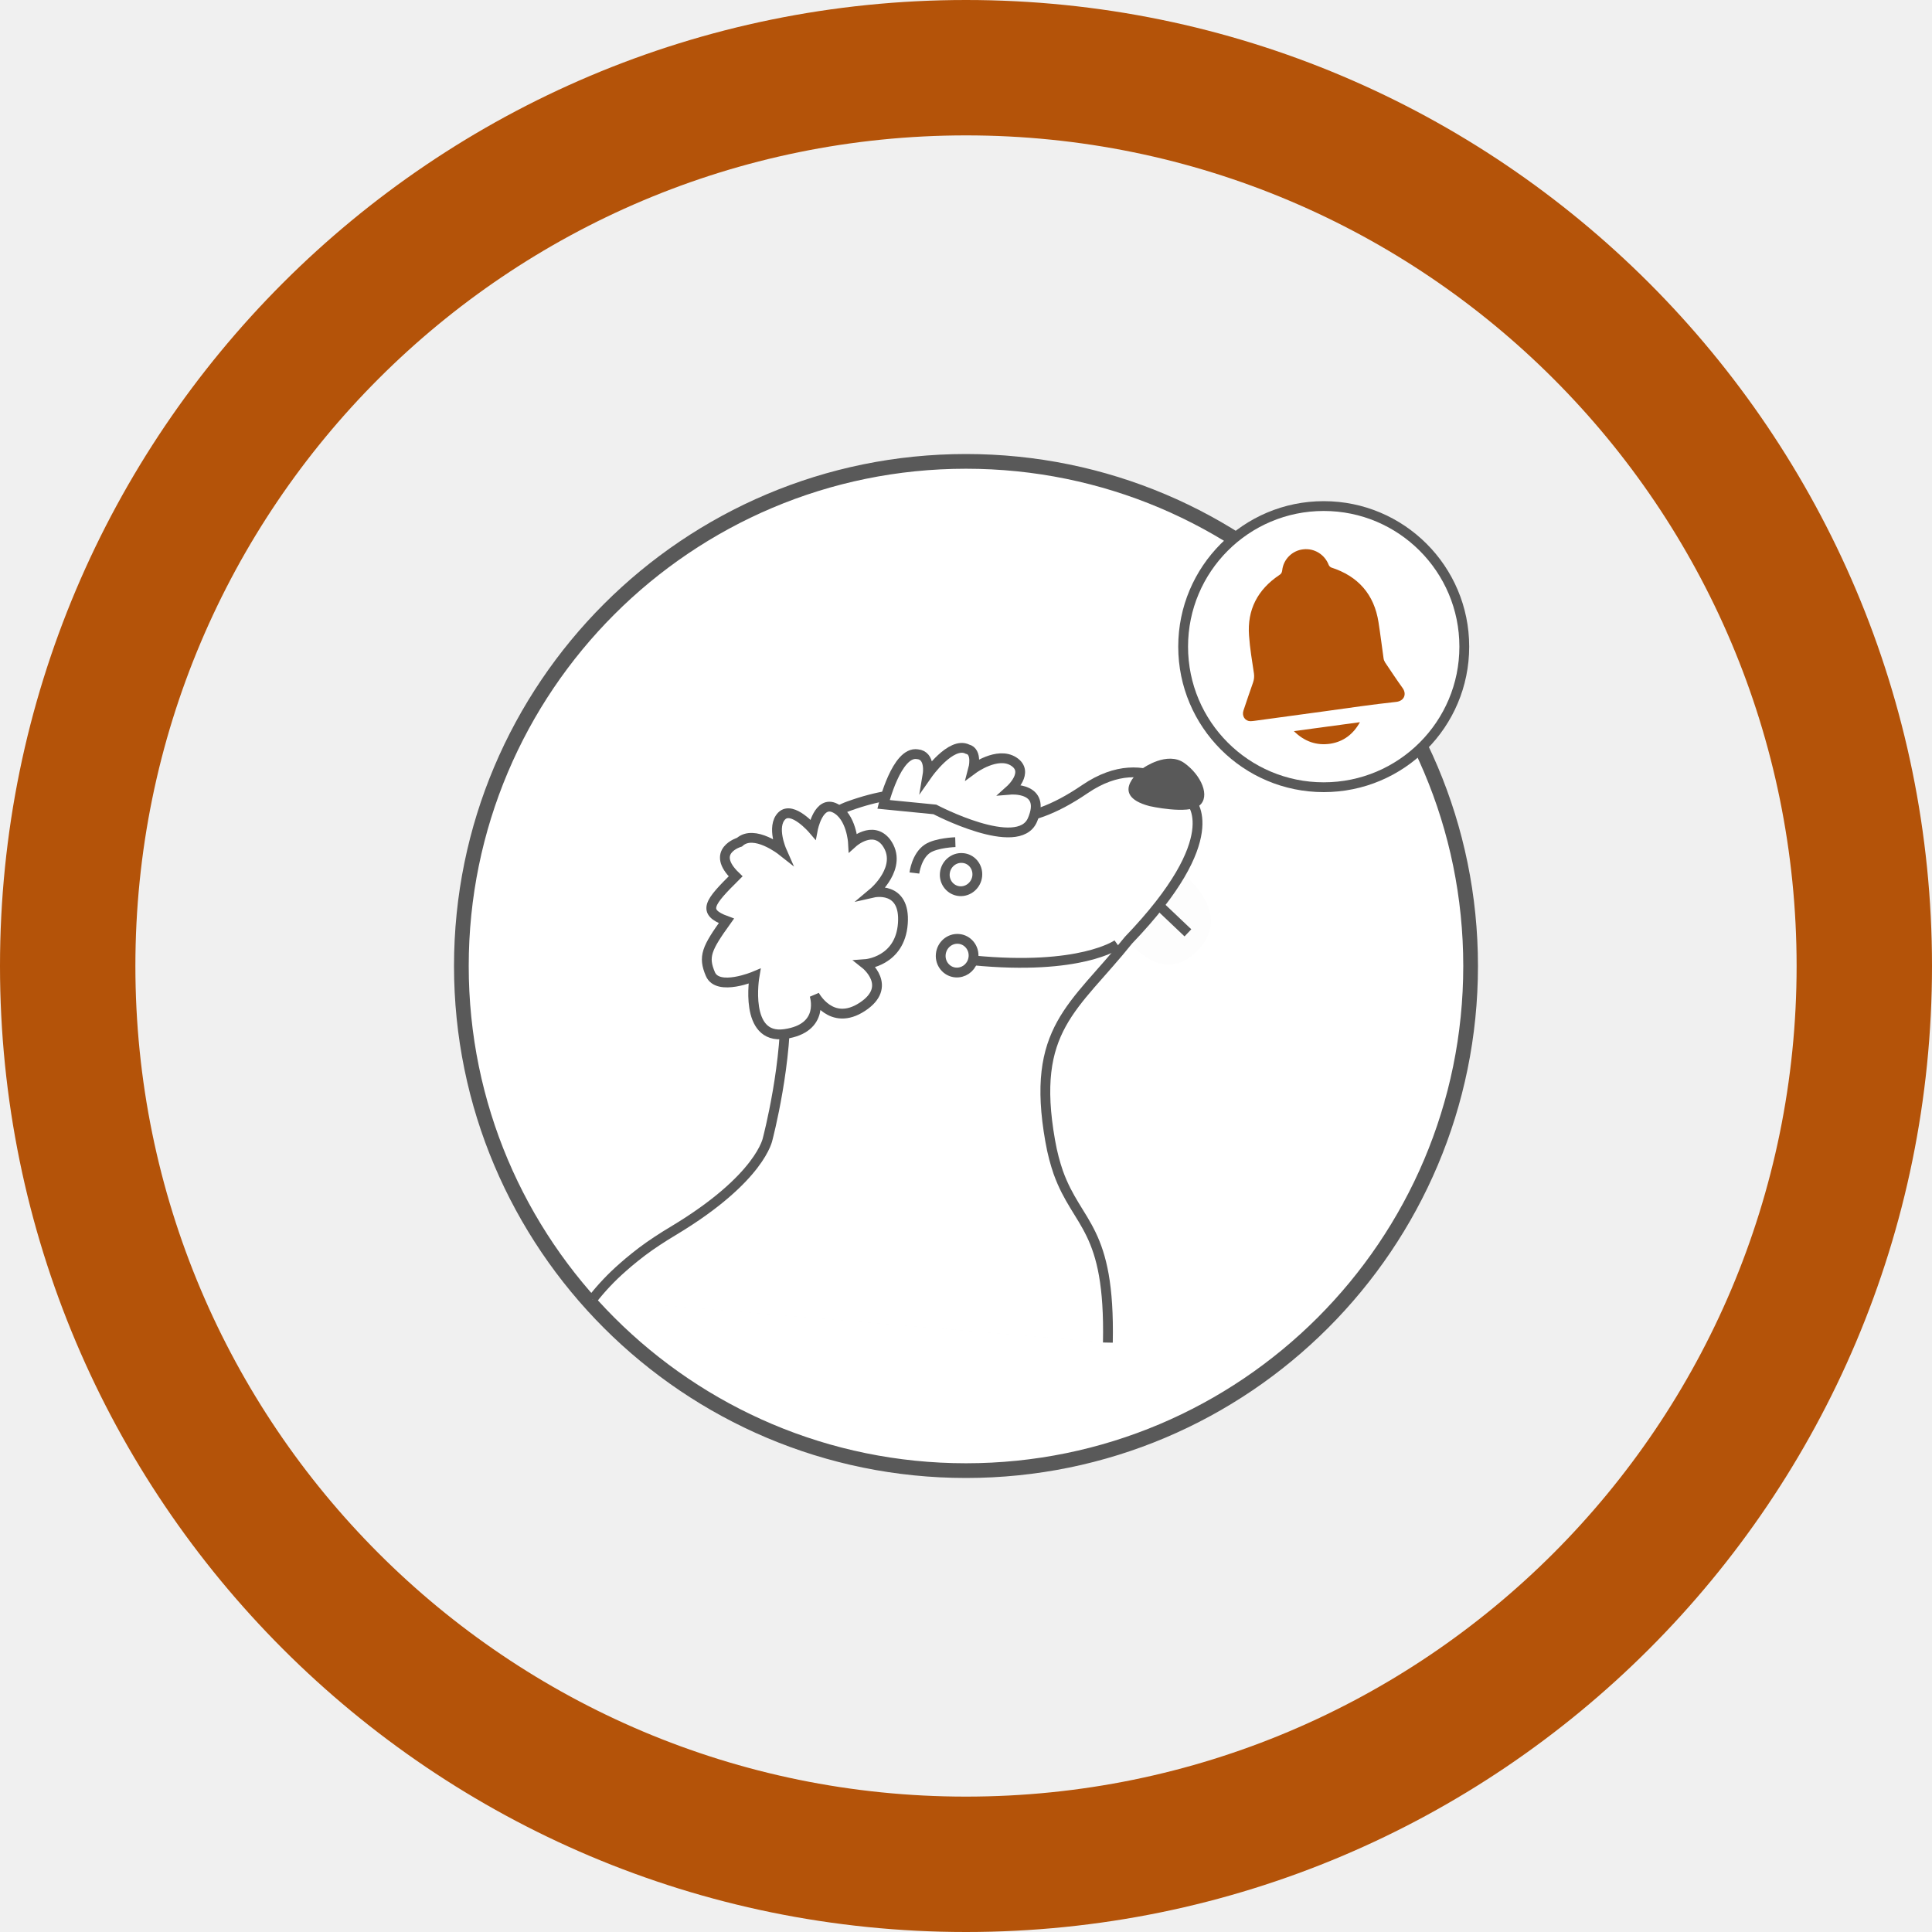
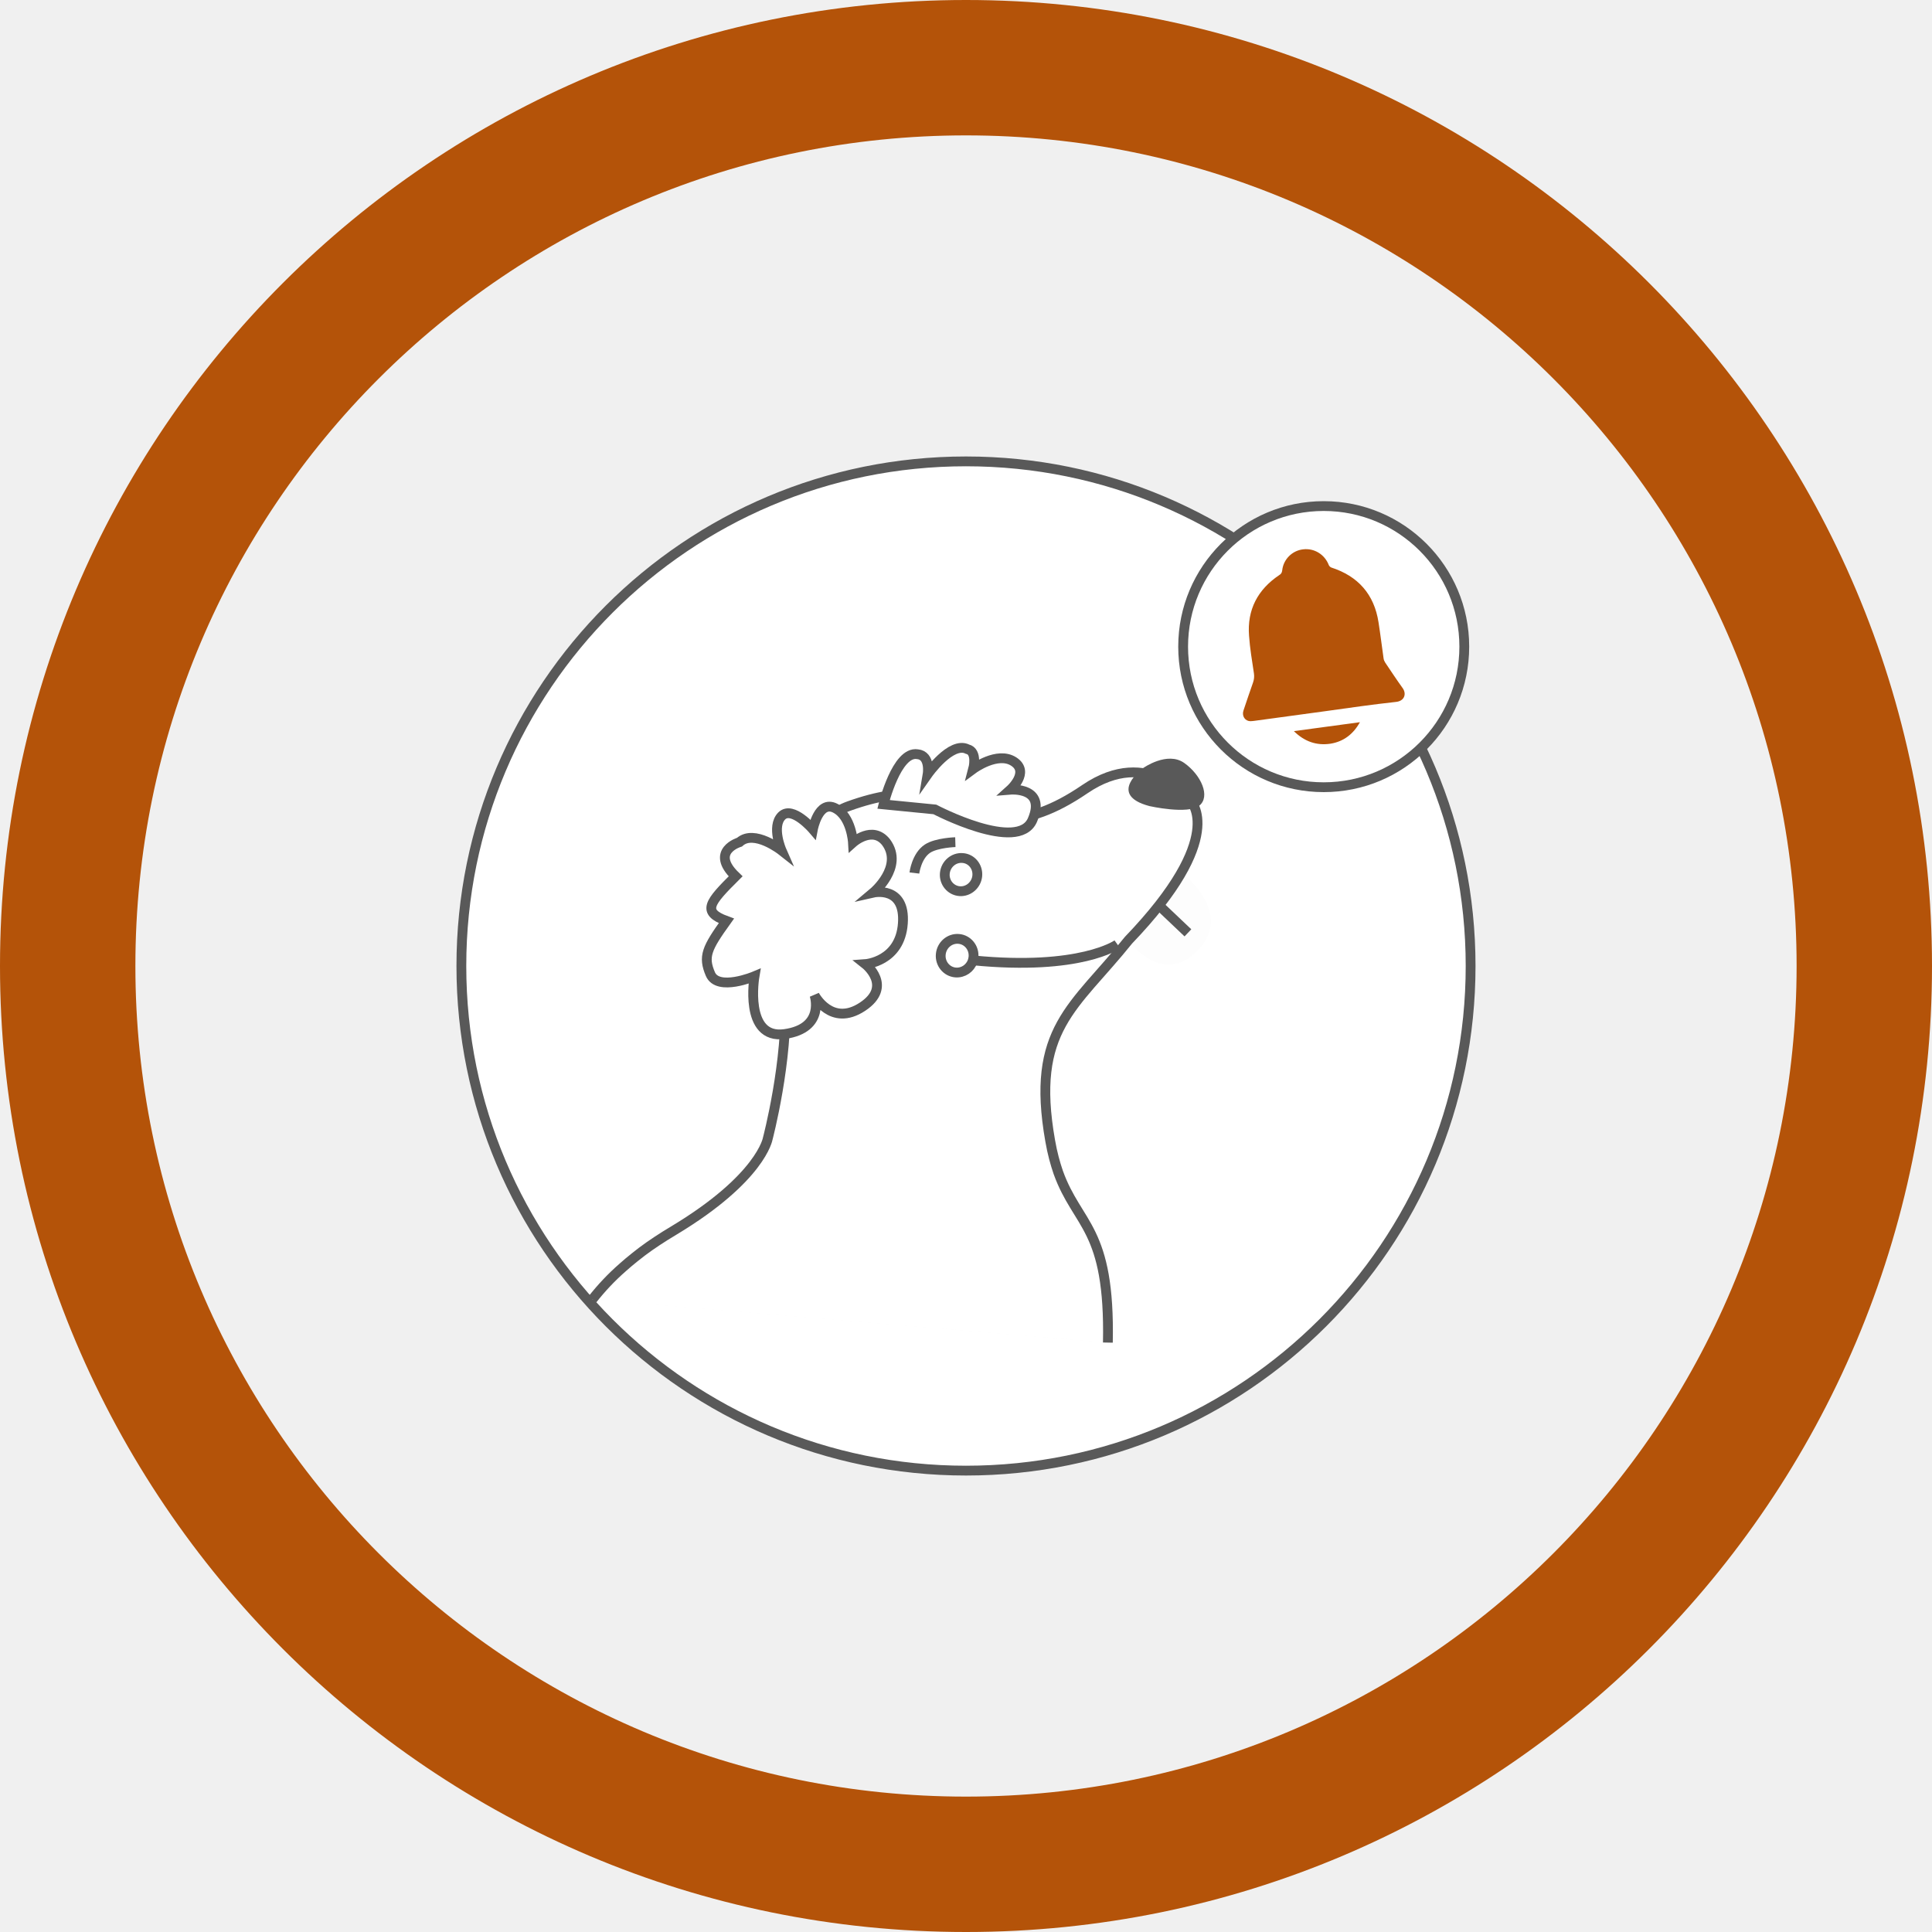
<svg xmlns="http://www.w3.org/2000/svg" width="197" height="197" viewBox="0 0 197 197" fill="none">
  <path d="M98.5 0C44.105 0 0 44.105 0 98.5C0 152.896 44.105 197 98.5 197C152.896 197 197 152.896 197 98.5C197 44.105 152.896 0 98.5 0ZM98.5 183.195C51.72 183.195 13.805 145.28 13.805 98.5C13.805 51.72 51.72 13.805 98.5 13.805C145.28 13.805 183.195 51.72 183.195 98.5C183.195 145.28 145.28 183.195 98.5 183.195Z" fill="#b45309" />
-   <path d="M98.499 149.955C126.917 149.955 149.954 126.918 149.954 98.5C149.954 70.082 126.917 47.045 98.499 47.045C70.081 47.045 47.044 70.082 47.044 98.5C47.044 126.918 70.081 149.955 98.499 149.955Z" fill="white" stroke="#595959" stroke-width="1.5" stroke-miterlimit="10" />
+   <path d="M98.499 149.955C126.917 149.955 149.954 126.918 149.954 98.5C149.954 70.082 126.917 47.045 98.499 47.045C70.081 47.045 47.044 70.082 47.044 98.5C47.044 126.918 70.081 149.955 98.499 149.955Z" fill="white" stroke="#595959" strokeWidth="1.5" stroke-miterlimit="10" />
  <path d="M119.803 88.444C119.803 88.444 126.286 92.811 122.022 97.015C117.568 101.396 113.334 93.663 113.951 93.752L119.803 88.444Z" fill="#FDFDFD" />
  <path d="M107.925 119.552C109.865 125.036 113.159 125.256 112.938 136.9L60.424 132.49C61.409 131.225 62.615 129.961 64.085 128.711C64.526 128.344 64.982 127.976 65.467 127.609C65.952 127.241 66.467 126.888 66.996 126.536C67.525 126.183 68.099 125.83 68.686 125.477C77.61 120.111 78.272 116.097 78.272 116.097C78.272 116.097 80.374 108.129 80.036 101.528C79.713 94.927 80.507 84.342 86.534 82.196C92.547 80.035 95.678 81.093 98.178 82.24C100.677 83.387 104.073 84.93 110.615 80.461C117.157 76.007 121.391 81.681 121.391 81.681C121.391 81.681 125.214 85.283 115.055 95.868C109.527 102.763 105.043 104.895 107.072 116.333C107.322 117.612 107.601 118.656 107.925 119.552Z" fill="#FDFDFD" />
  <path d="M60.409 132.49C61.276 131.387 62.305 130.27 63.555 129.182C63.731 129.02 63.908 128.873 64.099 128.711C64.54 128.344 64.996 127.976 65.481 127.609C65.966 127.241 66.48 126.888 67.01 126.536C67.539 126.183 68.112 125.83 68.7 125.477C77.624 120.111 78.286 116.097 78.286 116.097C78.286 116.097 80.388 108.129 80.05 101.528C79.726 94.927 80.52 84.342 86.548 82.196C92.561 80.035 95.692 81.093 98.192 82.24C100.691 83.387 104.087 84.93 110.629 80.461C117.171 76.007 121.405 81.681 121.405 81.681C121.405 81.681 125.228 85.283 115.069 95.868C109.541 102.763 105.057 104.895 107.086 116.333C107.306 117.597 107.6 118.656 107.909 119.552C109.879 125.036 113.202 125.139 112.967 136.9" fill="white" />
  <path d="M60.409 132.49C61.276 131.387 62.305 130.27 63.555 129.182C63.731 129.02 63.908 128.873 64.099 128.711C64.54 128.344 64.996 127.976 65.481 127.609C65.966 127.241 66.48 126.888 67.01 126.536C67.539 126.183 68.112 125.83 68.7 125.477C77.624 120.111 78.286 116.097 78.286 116.097C78.286 116.097 80.388 108.129 80.05 101.528C79.726 94.927 80.52 84.342 86.548 82.196C92.561 80.035 95.692 81.093 98.192 82.24C100.691 83.387 104.087 84.93 110.629 80.461C117.171 76.007 121.405 81.681 121.405 81.681C121.405 81.681 125.228 85.283 115.069 95.868C109.541 102.763 105.057 104.895 107.086 116.333C107.306 117.597 107.6 118.656 107.909 119.552C109.879 125.036 113.202 125.139 112.967 136.9" stroke="#595959" stroke-miterlimit="10" />
  <path d="M75.405 85.871C75.405 85.871 72.332 86.783 75.008 89.356C72.318 92.031 71.538 92.972 74.067 93.898C72.053 96.706 71.671 97.53 72.435 99.323C73.2 101.117 76.934 99.544 76.934 99.544C76.934 99.544 75.817 106.027 80.007 105.439C84.197 104.851 83.05 101.47 83.05 101.47C83.05 101.47 84.755 104.748 87.931 102.661C91.106 100.573 88.239 98.309 88.239 98.309C88.239 98.309 91.782 98.059 92.062 94.163C92.341 90.267 89.048 91.017 89.048 91.017C89.048 91.017 92.194 88.385 90.356 85.886C88.975 84.122 86.975 85.915 86.975 85.915C86.975 85.915 86.828 83.24 85.152 82.402C83.461 81.549 82.888 84.563 82.888 84.563C82.888 84.563 80.8 82.123 79.713 83.196C78.625 84.284 79.698 86.724 79.698 86.724C79.698 86.724 76.905 84.519 75.405 85.871Z" fill="#FDFDFD" />
  <path d="M90.091 82.019C90.091 82.019 91.428 76.565 93.545 76.903C94.913 77.021 94.589 78.947 94.589 78.947C94.589 78.947 96.971 75.551 98.647 76.389C99.705 76.639 99.235 78.403 99.235 78.403C99.235 78.403 101.705 76.58 103.366 77.653C105.027 78.726 103.028 80.52 103.028 80.52C103.028 80.52 106.733 80.211 105.277 83.607C103.822 87.003 95.324 82.534 95.324 82.534L90.091 82.019Z" fill="#FDFDFD" />
  <path d="M75.405 85.871C75.405 85.871 72.332 86.783 75.008 89.356C72.318 92.031 71.538 92.972 74.067 93.898C72.053 96.706 71.671 97.53 72.435 99.323C73.2 101.117 76.934 99.544 76.934 99.544C76.934 99.544 75.817 106.027 80.007 105.439C84.197 104.851 83.05 101.47 83.05 101.47C83.05 101.47 84.755 104.748 87.931 102.661C91.106 100.573 88.239 98.309 88.239 98.309C88.239 98.309 91.782 98.059 92.062 94.163C92.341 90.267 89.048 91.017 89.048 91.017C89.048 91.017 92.194 88.385 90.356 85.886C88.975 84.122 86.975 85.915 86.975 85.915C86.975 85.915 86.828 83.24 85.152 82.402C83.461 81.549 82.888 84.563 82.888 84.563C82.888 84.563 80.8 82.123 79.713 83.196C78.625 84.284 79.698 86.724 79.698 86.724C79.698 86.724 76.905 84.519 75.405 85.871Z" fill="white" stroke="#595959" stroke-miterlimit="10" />
  <path d="M90.091 82.019C90.091 82.019 91.428 76.565 93.545 76.903C94.913 77.021 94.589 78.947 94.589 78.947C94.589 78.947 96.971 75.551 98.647 76.389C99.705 76.639 99.235 78.403 99.235 78.403C99.235 78.403 101.705 76.58 103.366 77.653C105.027 78.726 103.028 80.52 103.028 80.52C103.028 80.52 106.733 80.211 105.277 83.607C103.822 87.003 95.324 82.534 95.324 82.534L90.091 82.019Z" fill="white" stroke="#595959" stroke-miterlimit="10" />
  <path d="M117.214 82.196C117.214 82.196 121.125 83.078 122.286 82.152C123.448 81.225 122.492 79.035 120.757 77.8C119.022 76.565 116.567 78.315 116.567 78.315C116.567 78.315 112.804 81.034 117.214 82.196Z" fill="#595959" />
  <path d="M113.936 96.295C113.936 96.295 110.187 99 99.235 97.927L113.936 96.295Z" fill="white" />
  <path d="M113.936 96.295C113.936 96.295 110.187 99 99.235 97.927" stroke="#595959" stroke-miterlimit="10" />
  <path d="M118.231 92.37L121.128 95.119" stroke="#595959" stroke-miterlimit="10" />
  <path d="M99.176 98C98.926 98.735 98.22 99.22 97.441 99.162C96.515 99.088 95.838 98.25 95.927 97.309C96.015 96.368 96.823 95.663 97.75 95.736C98.676 95.81 99.352 96.648 99.264 97.589C99.249 97.736 99.22 97.868 99.176 98Z" fill="white" stroke="#595959" stroke-miterlimit="10" />
  <path d="M99.649 89.312C99.561 90.238 98.752 90.944 97.841 90.87C96.929 90.797 96.253 89.974 96.341 89.047C96.429 88.121 97.238 87.415 98.149 87.489C99.061 87.548 99.737 88.371 99.649 89.312Z" fill="white" stroke="#595959" stroke-miterlimit="10" />
  <path d="M93.237 89.018C93.237 89.018 93.443 87.283 94.575 86.533C95.501 85.93 97.413 85.872 97.413 85.872" fill="white" />
  <path d="M93.237 89.018C93.237 89.018 93.443 87.283 94.575 86.533C95.501 85.93 97.413 85.872 97.413 85.872" stroke="#595959" stroke-miterlimit="10" />
  <path d="M134.975 80.27C142.892 80.27 149.309 73.853 149.309 65.936C149.309 58.02 142.892 51.602 134.975 51.602C127.059 51.602 120.641 58.02 120.641 65.936C120.641 73.853 127.059 80.27 134.975 80.27Z" fill="white" stroke="#595959" stroke-miterlimit="10" />
  <path d="M135.094 72.523C132.683 72.846 130.272 73.184 127.861 73.508C127.729 73.522 127.597 73.537 127.479 73.537C126.95 73.522 126.612 73.008 126.788 72.464C127.112 71.494 127.435 70.538 127.773 69.582C127.876 69.274 127.905 68.994 127.861 68.671C127.67 67.392 127.45 66.113 127.361 64.819C127.156 62.173 128.244 60.115 130.434 58.645C130.625 58.527 130.713 58.409 130.743 58.159C130.86 57.027 131.772 56.13 132.889 56.013C134.021 55.881 135.08 56.542 135.491 57.615C135.535 57.718 135.638 57.821 135.741 57.865C138.476 58.747 140.122 60.6 140.563 63.452C140.755 64.672 140.902 65.892 141.078 67.127C141.093 67.274 141.166 67.436 141.24 67.554C141.828 68.421 142.401 69.303 143.019 70.156C143.445 70.744 143.21 71.464 142.386 71.567C139.946 71.832 137.52 72.185 135.094 72.523Z" fill="#b45309" />
  <path d="M131.933 74.551C134.197 74.243 136.403 73.949 138.667 73.64C137.99 74.86 137.005 75.61 135.682 75.83C134.241 76.051 133.007 75.61 131.933 74.551Z" fill="#b45309" />
</svg>
